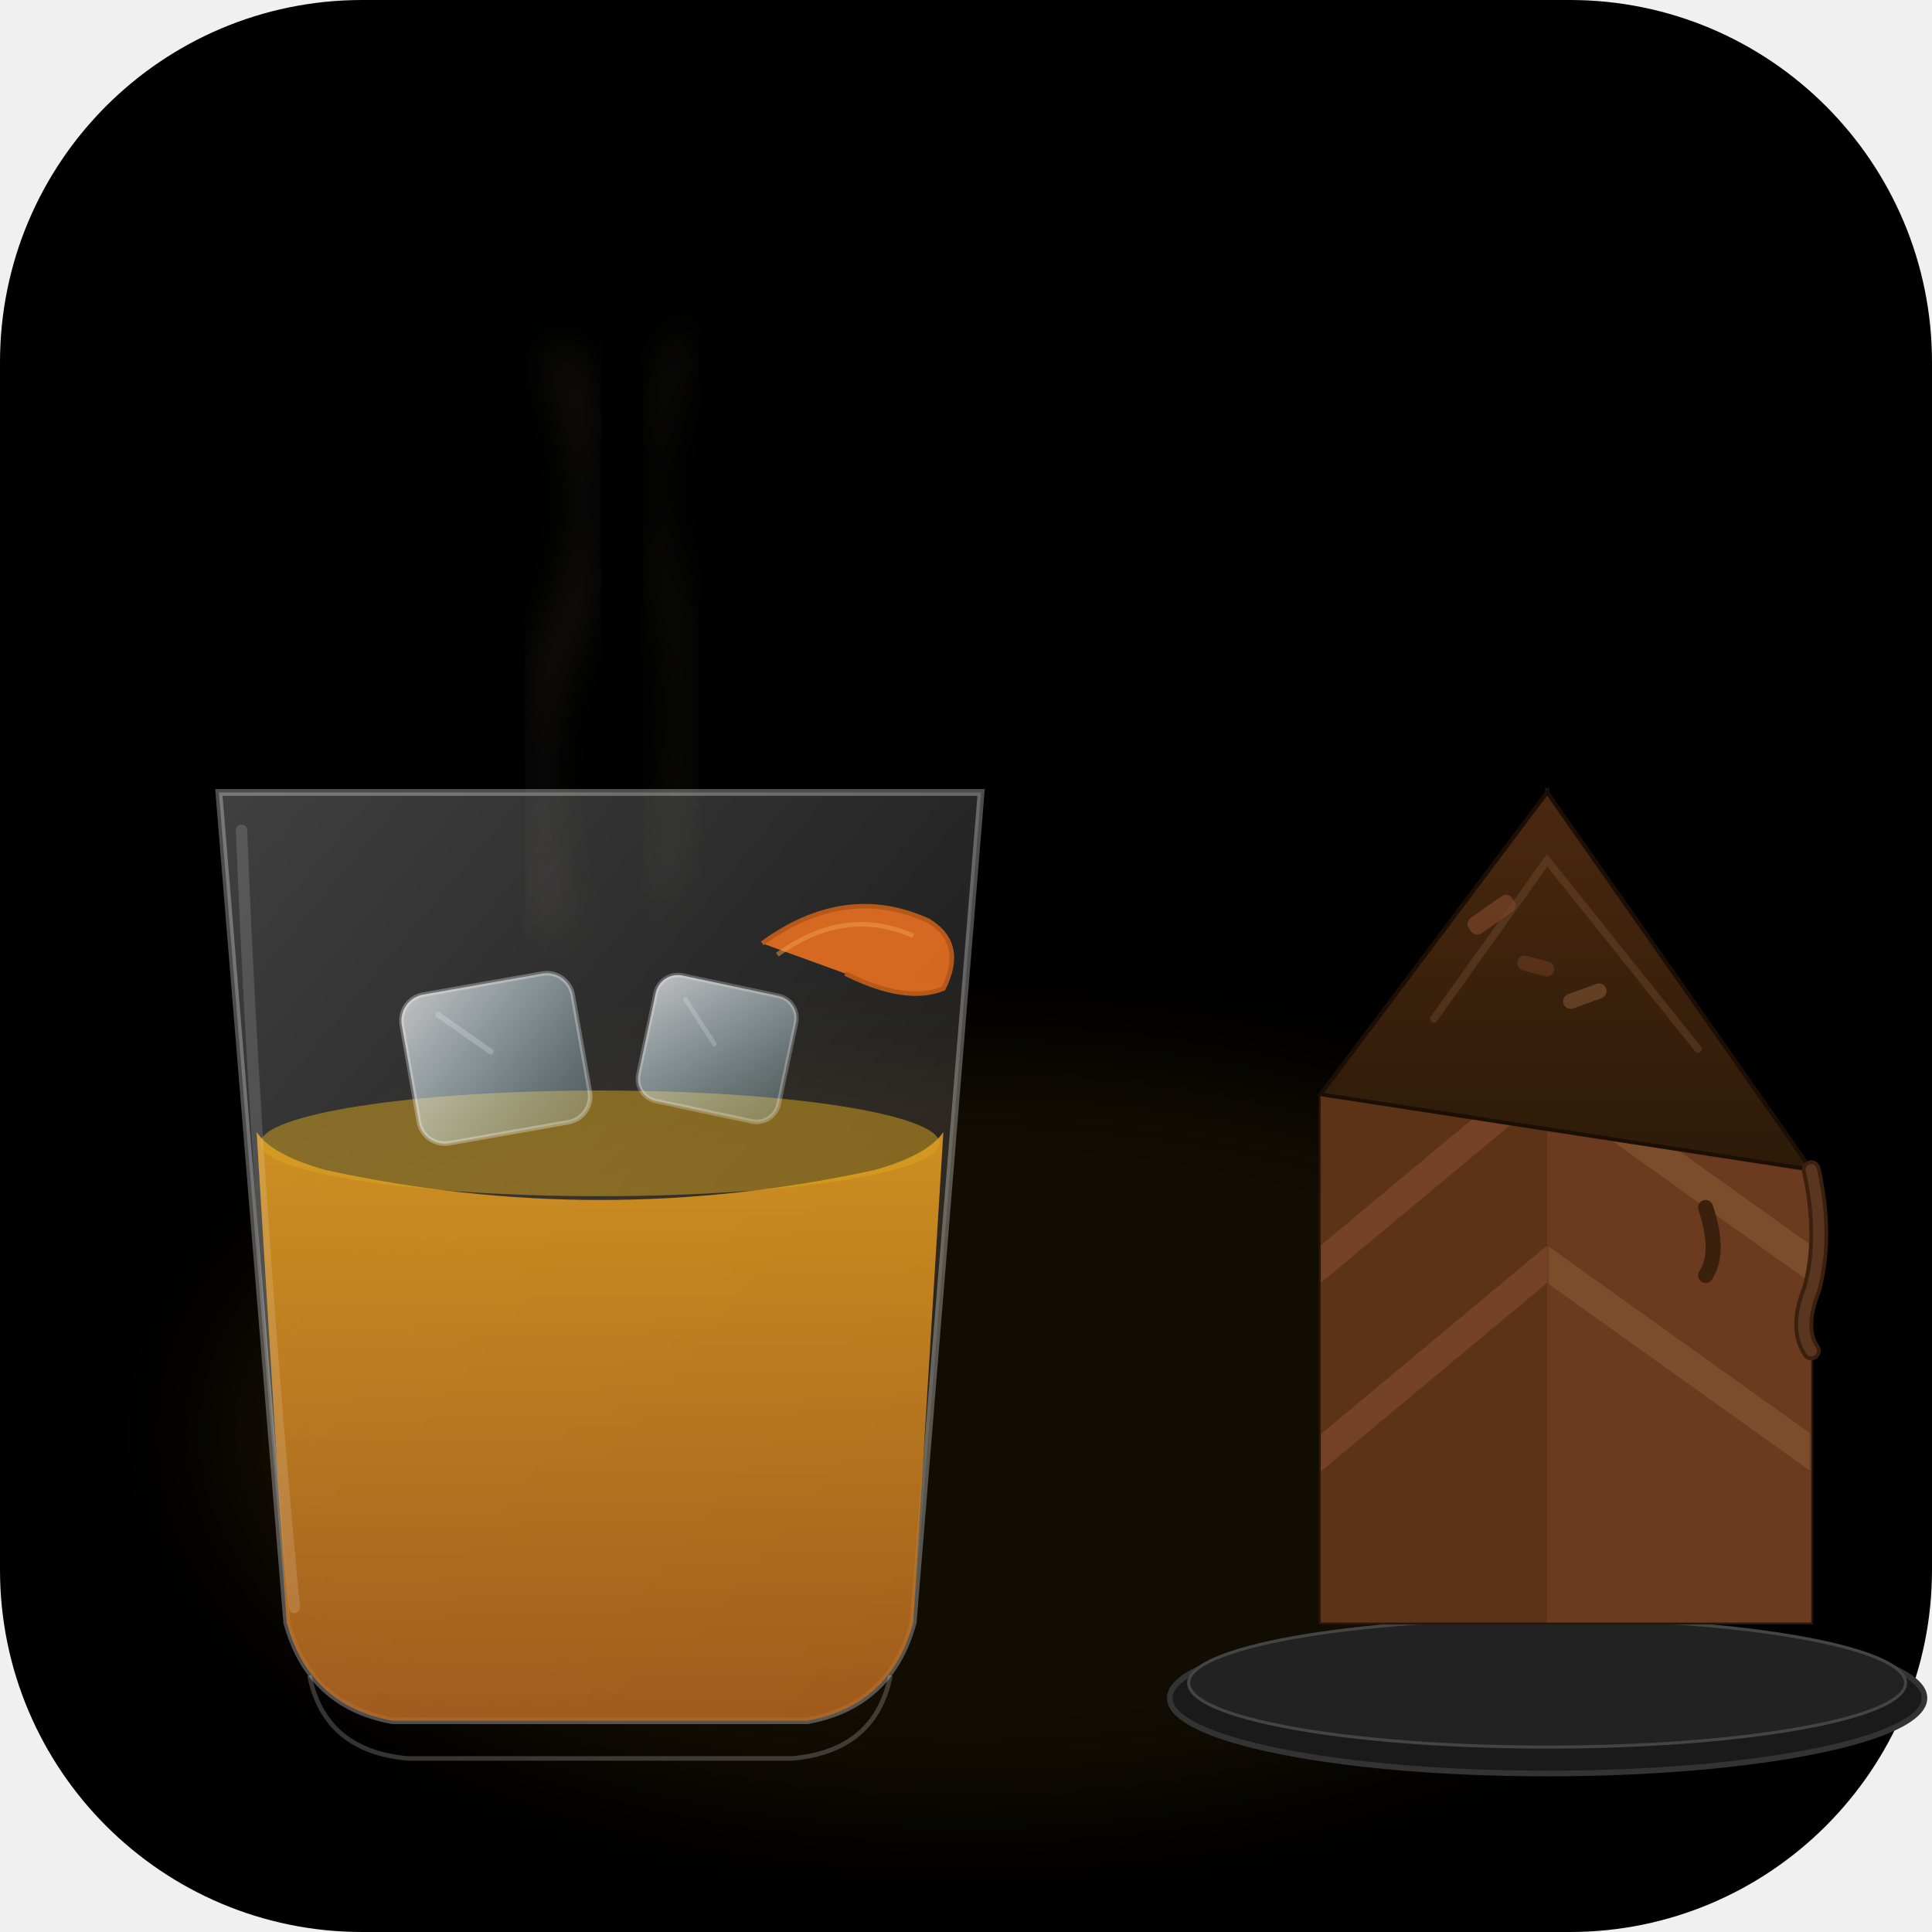
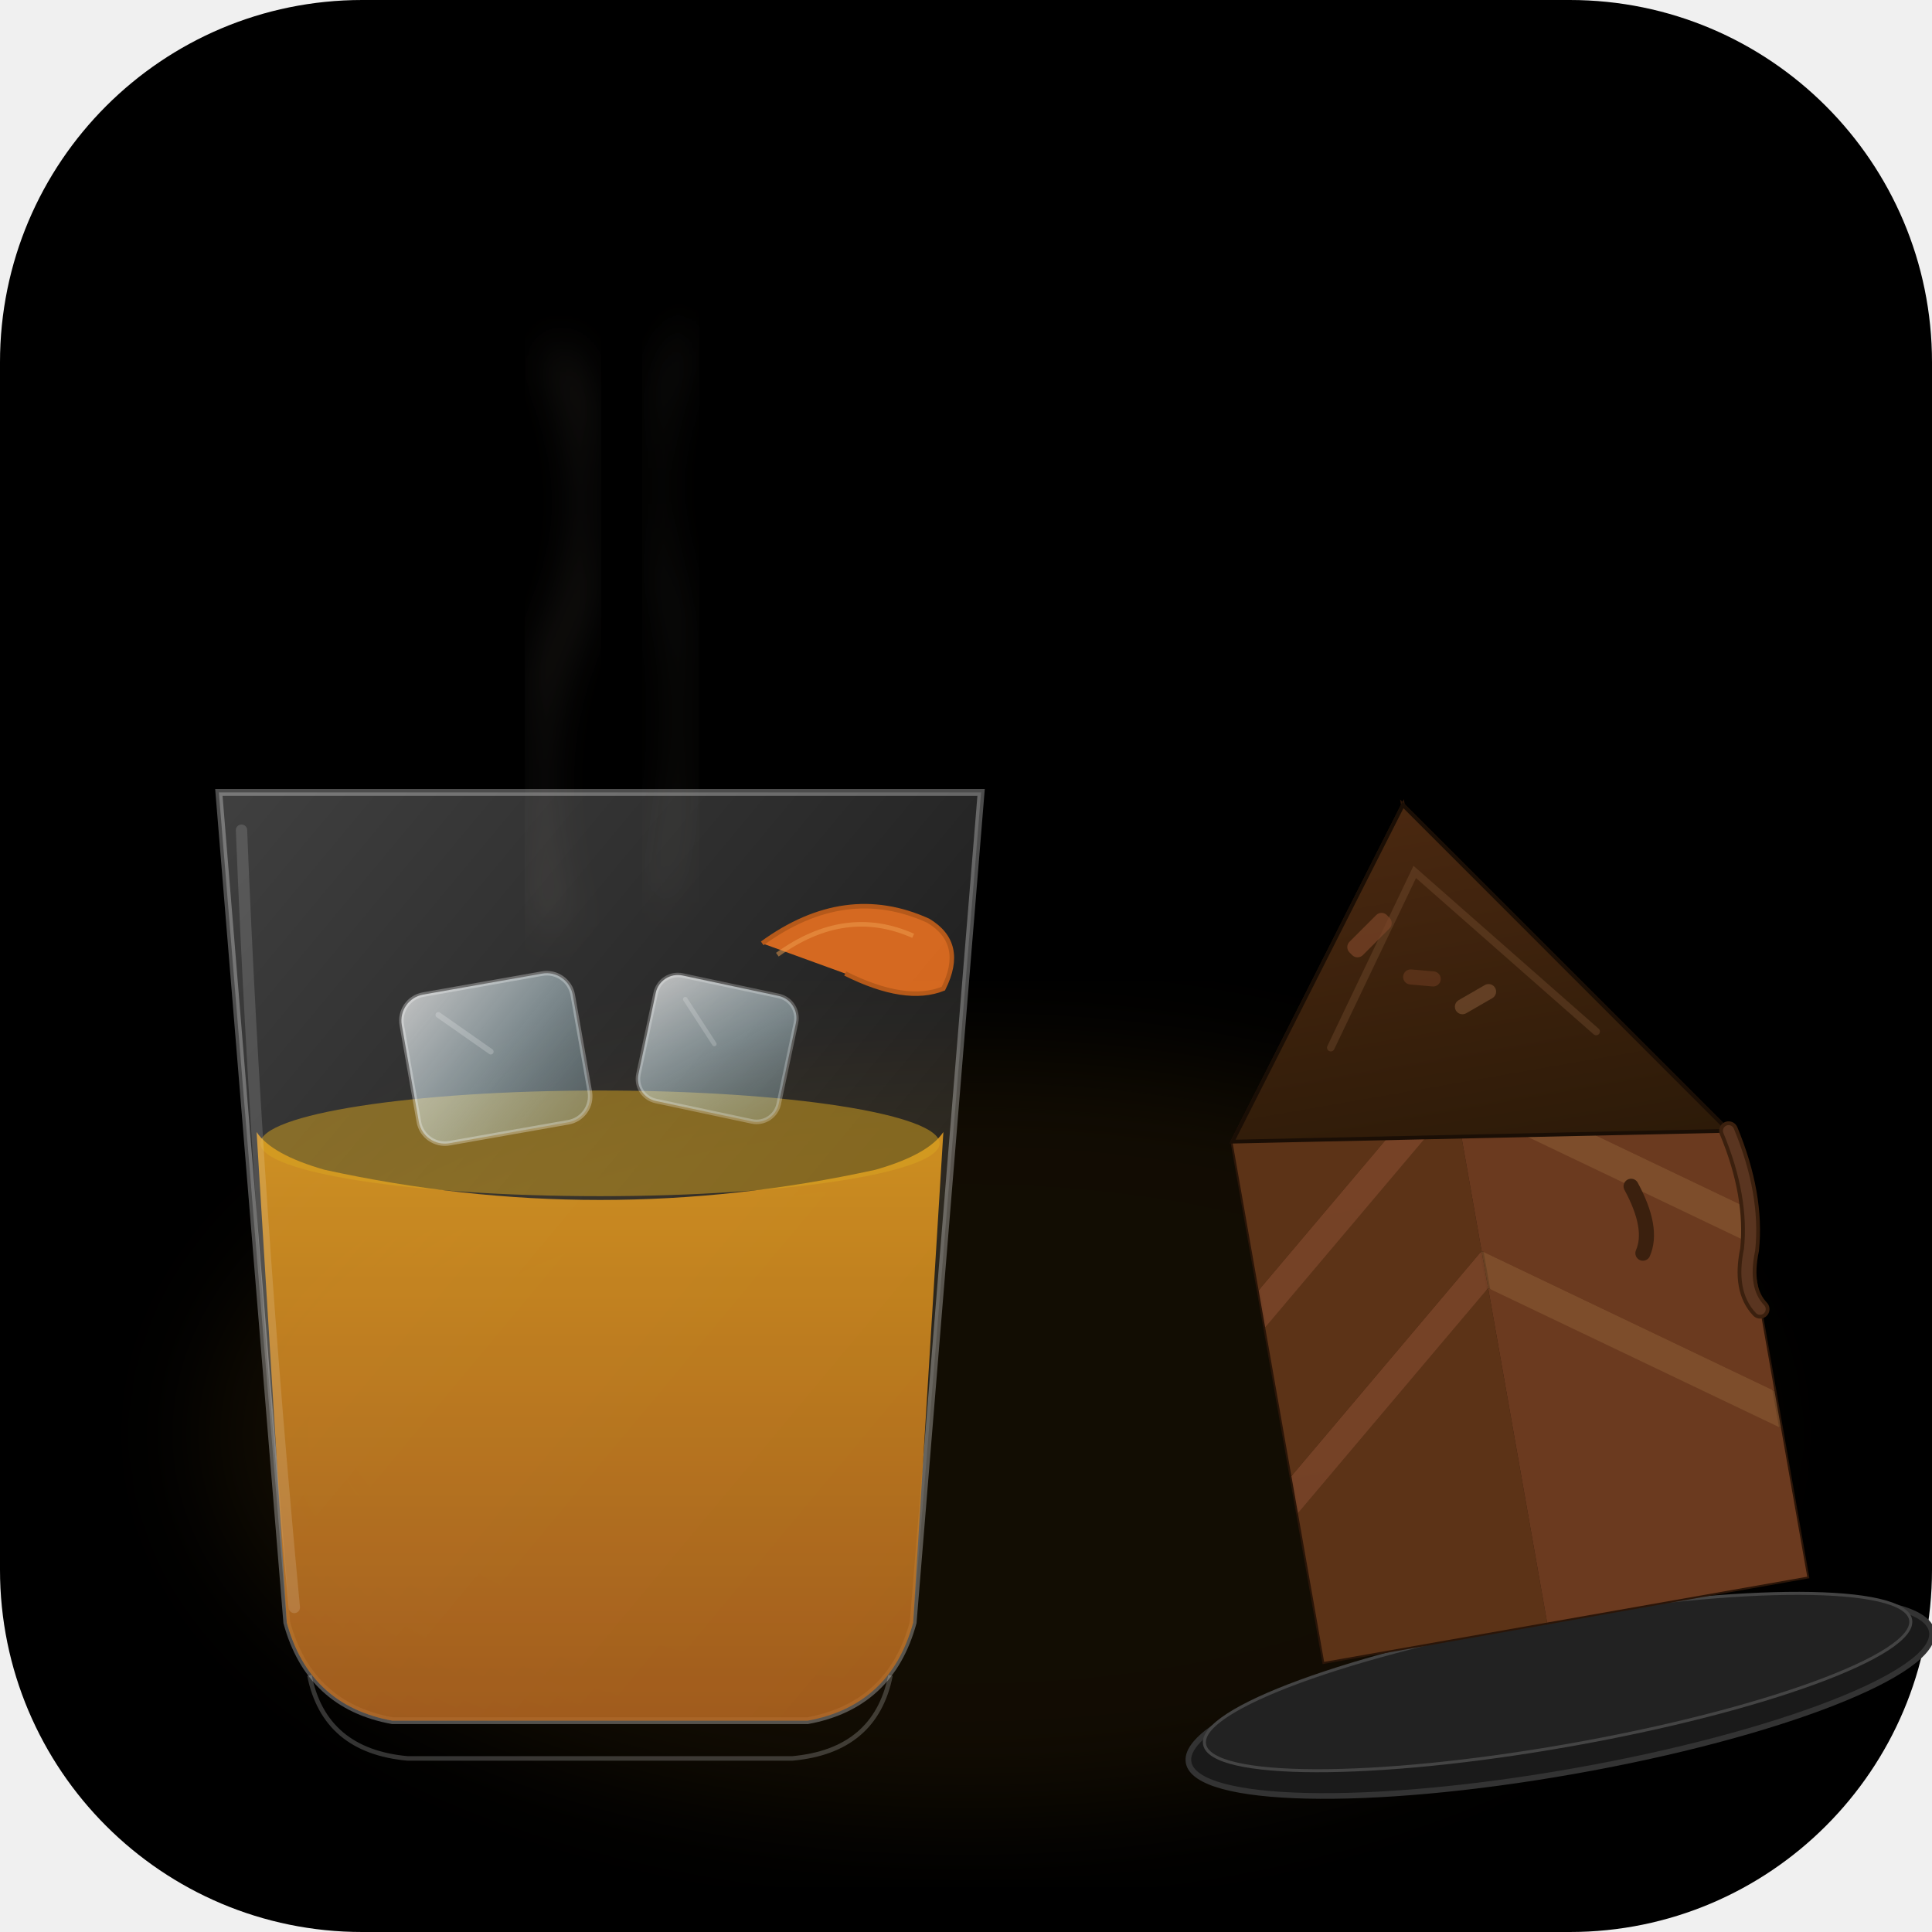
<svg xmlns="http://www.w3.org/2000/svg" width="512" height="512" viewBox="0 0 512 512">
  <defs>
    <linearGradient id="whiskey" x1="0" y1="0" x2="0" y2="1">
      <stop offset="0%" stop-color="#e8a020" />
      <stop offset="100%" stop-color="#b5651d" />
    </linearGradient>
    <linearGradient id="glass" x1="0" y1="0" x2="1" y2="1">
      <stop offset="0%" stop-color="#ffffff" stop-opacity="0.25" />
      <stop offset="100%" stop-color="#ffffff" stop-opacity="0.05" />
    </linearGradient>
    <linearGradient id="ice" x1="0" y1="0" x2="1" y2="1">
      <stop offset="0%" stop-color="#ffffff" stop-opacity="0.7" />
      <stop offset="50%" stop-color="#d0e8f0" stop-opacity="0.5" />
      <stop offset="100%" stop-color="#a0c4d0" stop-opacity="0.3" />
    </linearGradient>
    <linearGradient id="cake-body" x1="0" y1="0" x2="0" y2="1">
      <stop offset="0%" stop-color="#5c3317" />
      <stop offset="100%" stop-color="#3b1f0e" />
    </linearGradient>
    <linearGradient id="ganache" x1="0" y1="0" x2="0" y2="1">
      <stop offset="0%" stop-color="#4a2810" />
      <stop offset="100%" stop-color="#2c1a08" />
    </linearGradient>
    <linearGradient id="frosting" x1="0" y1="0" x2="0" y2="1">
      <stop offset="0%" stop-color="#6b3a1f" />
      <stop offset="100%" stop-color="#4a2810" />
    </linearGradient>
    <filter id="glow-sm">
      <feGaussianBlur stdDeviation="6" />
    </filter>
    <filter id="glow-lg">
      <feGaussianBlur stdDeviation="14" />
    </filter>
  </defs>
  <rect width="512" height="512" rx="96" fill="#000000" />
  <ellipse cx="256" cy="380" rx="200" ry="100" fill="#e8a020" opacity="0.08" filter="url(#glow-lg)" />
  <g transform="translate(-50, 20)">
    <path d="M108 190 L126 410 Q132 432 154 436 L264 436 Q286 432 292 410 L310 190 Z" fill="url(#glass)" stroke="#ffffff" stroke-opacity="0.3" stroke-width="1.8" />
    <path d="M132 424 Q136 444 158 446 L260 446 Q282 444 286 424" fill="none" stroke="#ffffff" stroke-opacity="0.2" stroke-width="1.2" />
    <path d="M118 280 Q122 286 136 290 Q209 306 282 290 Q296 286 300 280 L292 410 Q286 432 264 436 L154 436 Q132 432 126 410 Z" fill="url(#whiskey)" opacity="0.85" />
    <ellipse cx="209" cy="283" rx="90" ry="14" fill="#daa520" opacity="0.5" />
    <g transform="rotate(-10 184 258)">
      <rect x="158" y="240" width="46" height="40" rx="7" fill="url(#ice)" stroke="#ffffff" stroke-opacity="0.3" stroke-width="1.2" />
      <line x1="168" y1="246" x2="180" y2="258" stroke="#ffffff" stroke-opacity="0.2" stroke-width="1.5" stroke-linecap="round" />
    </g>
    <g transform="rotate(12 246 254)">
      <rect x="222" y="242" width="38" height="34" rx="6" fill="url(#ice)" stroke="#ffffff" stroke-opacity="0.25" stroke-width="1.2" />
      <line x1="230" y1="248" x2="240" y2="258" stroke="#ffffff" stroke-opacity="0.18" stroke-width="1.2" stroke-linecap="round" />
    </g>
    <path d="M114 200 Q118 300 128 406" stroke="#ffffff" stroke-opacity="0.14" stroke-width="3" fill="none" stroke-linecap="round" />
    <path d="M252 230 Q274 214 296 224 Q306 230 300 242 Q290 246 274 238" fill="#e87020" opacity="0.9" stroke="#c45e18" stroke-width="1.2" />
    <path d="M256 233 Q274 220 292 228" fill="none" stroke="#f0a050" stroke-opacity="0.5" stroke-width="1.2" />
    <path d="M196 224 Q184 178 200 146 Q216 112 198 74" fill="none" stroke="#c8b8a0" stroke-opacity="0.25" stroke-width="3.5" stroke-linecap="round" filter="url(#glow-sm)" />
    <path d="M224 218 Q238 170 226 134 Q214 100 234 68" fill="none" stroke="#b8a890" stroke-opacity="0.2" stroke-width="3" stroke-linecap="round" filter="url(#glow-sm)" />
  </g>
-   <g transform="translate(40, 10)">
+   <g transform="translate(40, 10) rotate(-10, 370, 420)">
    <ellipse cx="370" cy="440" rx="100" ry="20" fill="#1a1a1a" stroke="#333" stroke-width="1.5" />
    <ellipse cx="370" cy="436" rx="95" ry="17" fill="#222" stroke="#444" stroke-width="0.8" />
    <path d="M310 280 L370 200 L370 420 L310 420 Z" fill="url(#cake-body)" stroke="#2a1508" stroke-width="1" />
    <path d="M370 200 L440 300 L440 420 L370 420 Z" fill="#6b3a1f" stroke="#2a1508" stroke-width="1" />
    <path d="M310 380 L370 330 L370 420 L310 420 Z" fill="#5c3317" />
    <path d="M310 370 L370 320 L370 330 L310 380 Z" fill="#7a4528" opacity="0.9" />
    <path d="M310 330 L370 280 L370 320 L310 370 Z" fill="#5c3317" />
    <path d="M310 320 L370 270 L370 280 L310 330 Z" fill="#7a4528" opacity="0.9" />
    <path d="M310 280 L370 200 L370 270 L310 320 Z" fill="#5c3317" />
    <path d="M370 330 L440 380 L440 420 L370 420 Z" fill="#6b3a1f" />
    <path d="M370 320 L440 370 L440 380 L370 330 Z" fill="#845530" opacity="0.7" />
    <path d="M370 280 L440 330 L440 370 L370 320 Z" fill="#6b3a1f" />
    <path d="M370 270 L440 320 L440 330 L370 280 Z" fill="#845530" opacity="0.7" />
    <path d="M370 200 L440 300 L440 320 L370 270 Z" fill="#6b3a1f" />
    <path d="M310 280 L370 200 L440 300 Z" fill="url(#ganache)" stroke="#1a0e05" stroke-width="1" />
    <path d="M340 260 L370 218 L410 268" fill="none" stroke="#8b5e3c" stroke-opacity="0.3" stroke-width="2" stroke-linecap="round" />
    <path d="M440 300 Q444 318 440 332 Q436 342 440 348" fill="none" stroke="#3b200e" stroke-width="5" stroke-linecap="round" />
    <path d="M440 300 Q444 318 440 332 Q436 342 440 348" fill="none" stroke="#5a3520" stroke-width="3" stroke-linecap="round" />
    <path d="M412 310 Q416 322 412 328" fill="none" stroke="#3b200e" stroke-width="4" stroke-linecap="round" />
    <rect x="348" y="230" width="14" height="5" rx="2" transform="rotate(-35 355 232)" fill="#7a4528" opacity="0.7" />
    <rect x="362" y="244" width="10" height="4" rx="2" transform="rotate(15 367 246)" fill="#6b3a1f" opacity="0.6" />
    <rect x="374" y="252" width="12" height="4" rx="2" transform="rotate(-20 380 254)" fill="#8b5e3c" opacity="0.5" />
  </g>
</svg>
